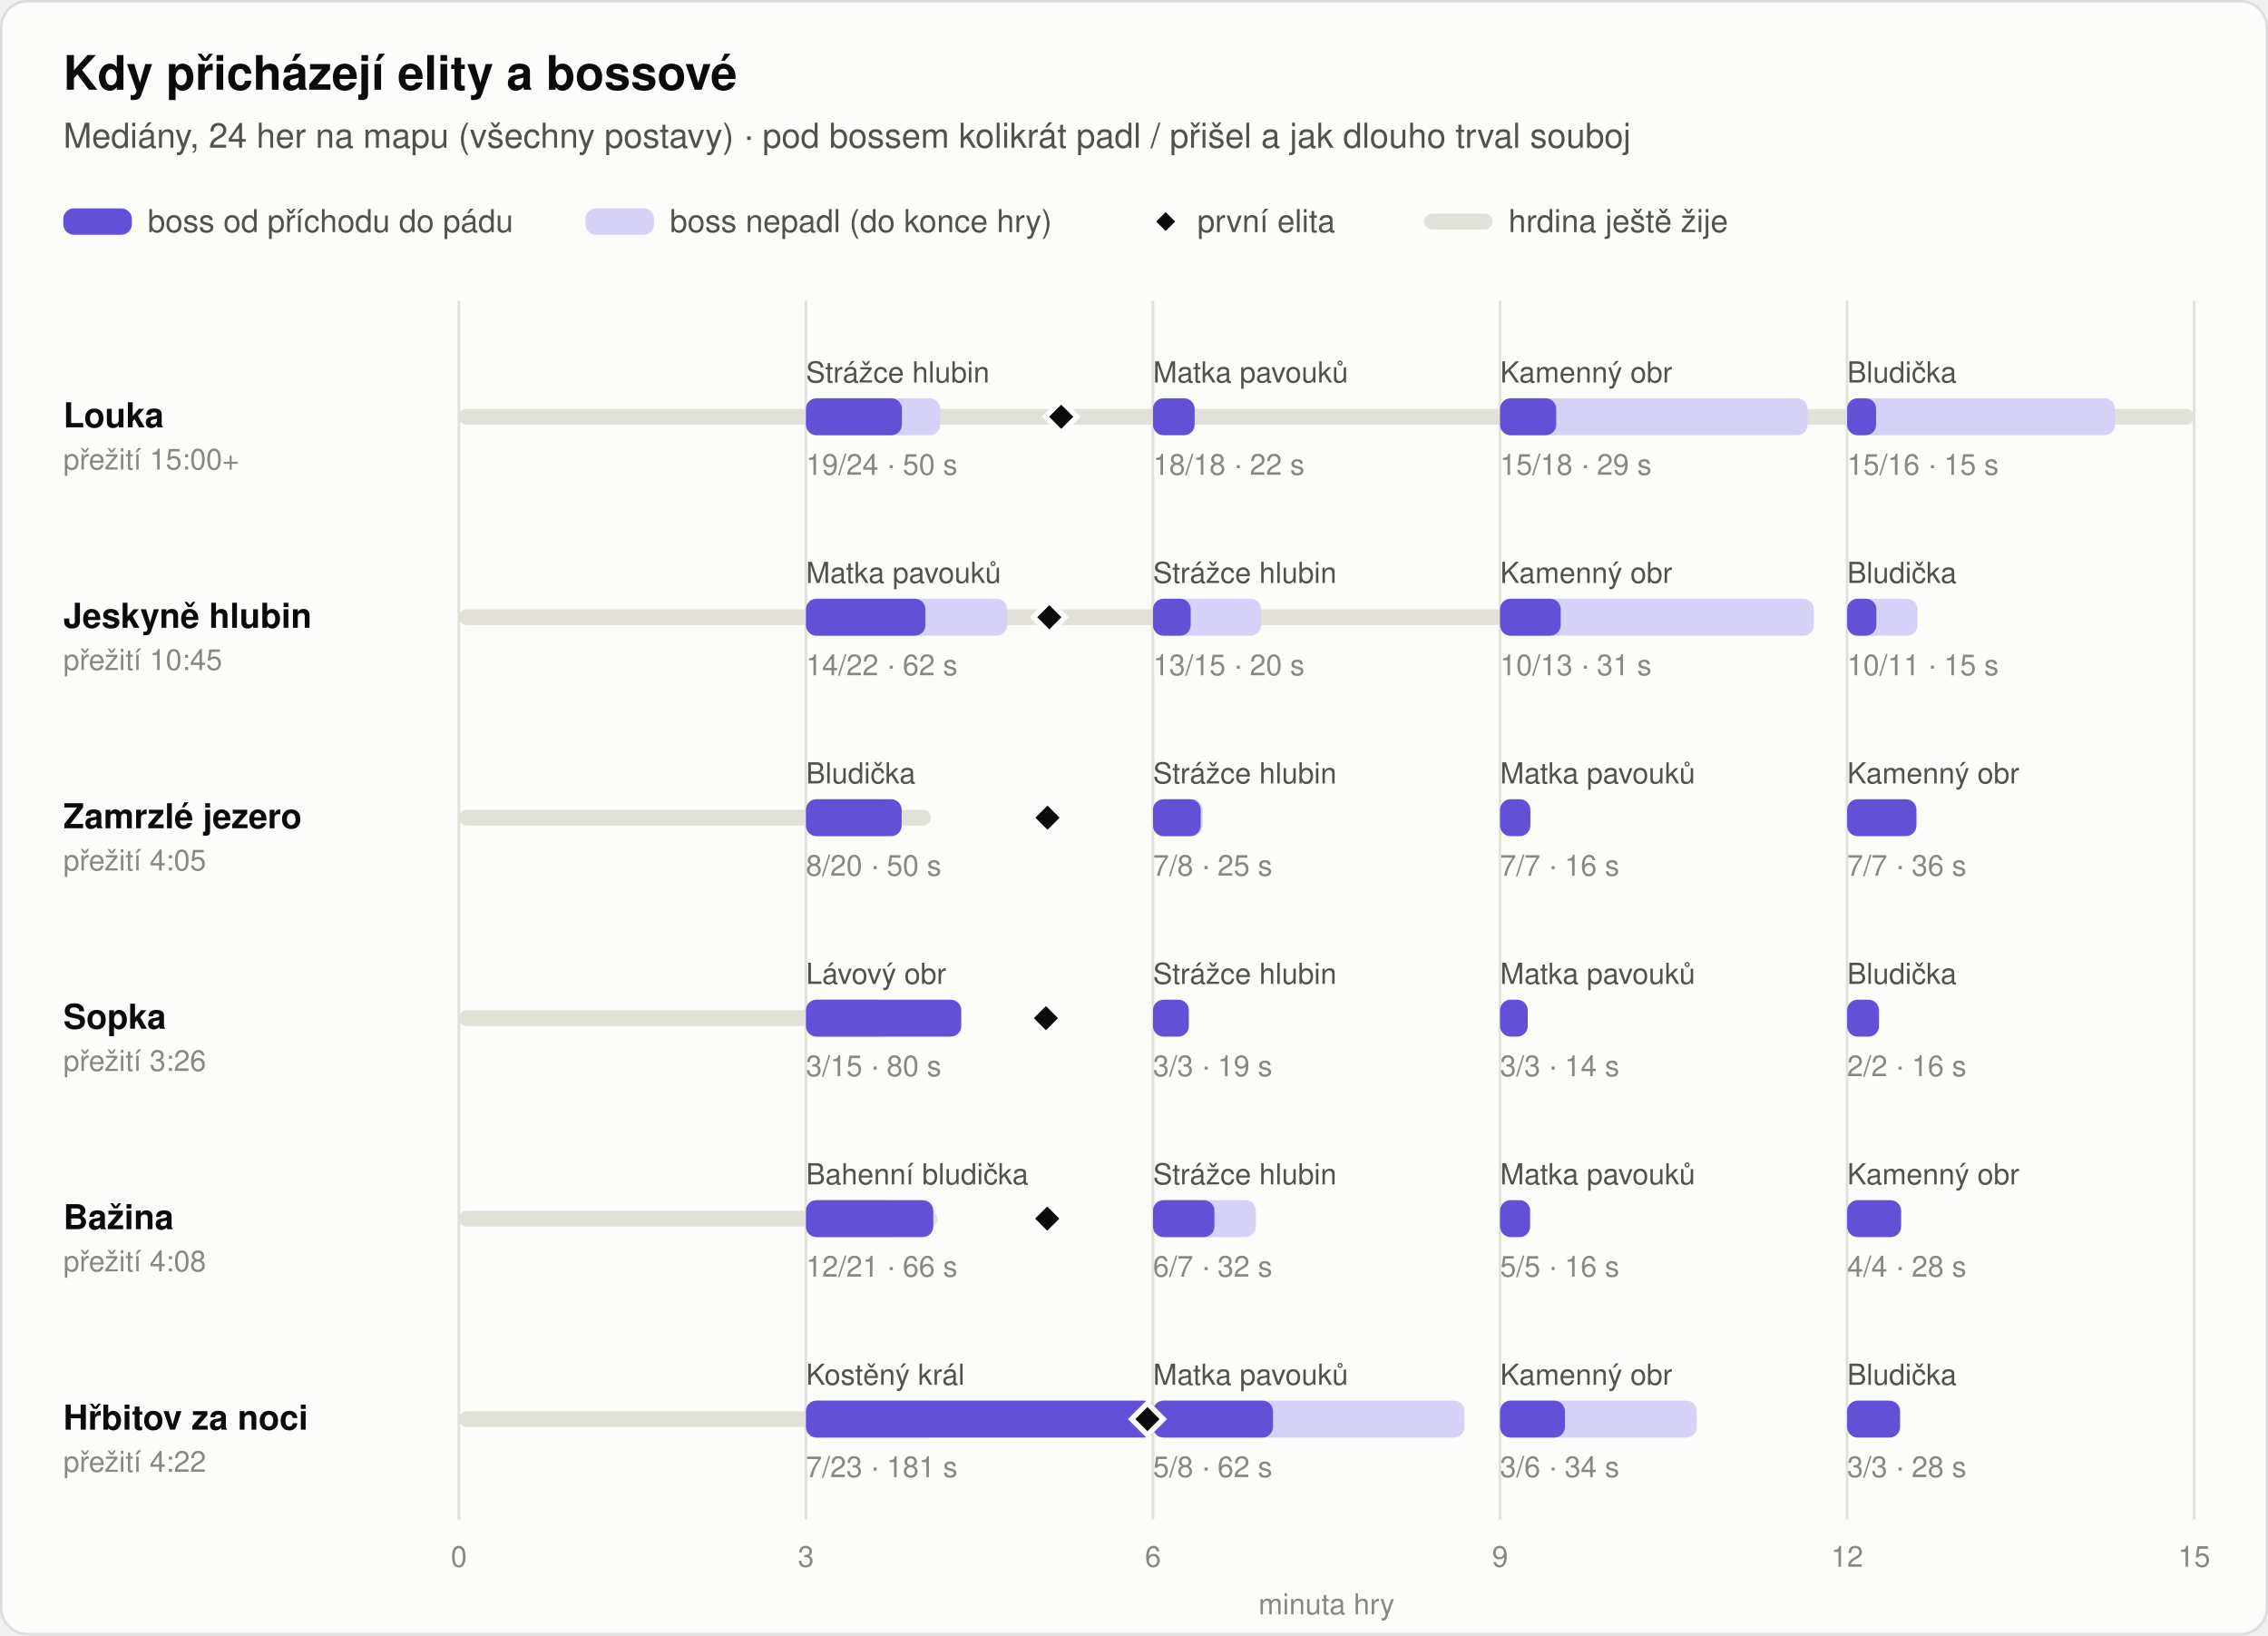
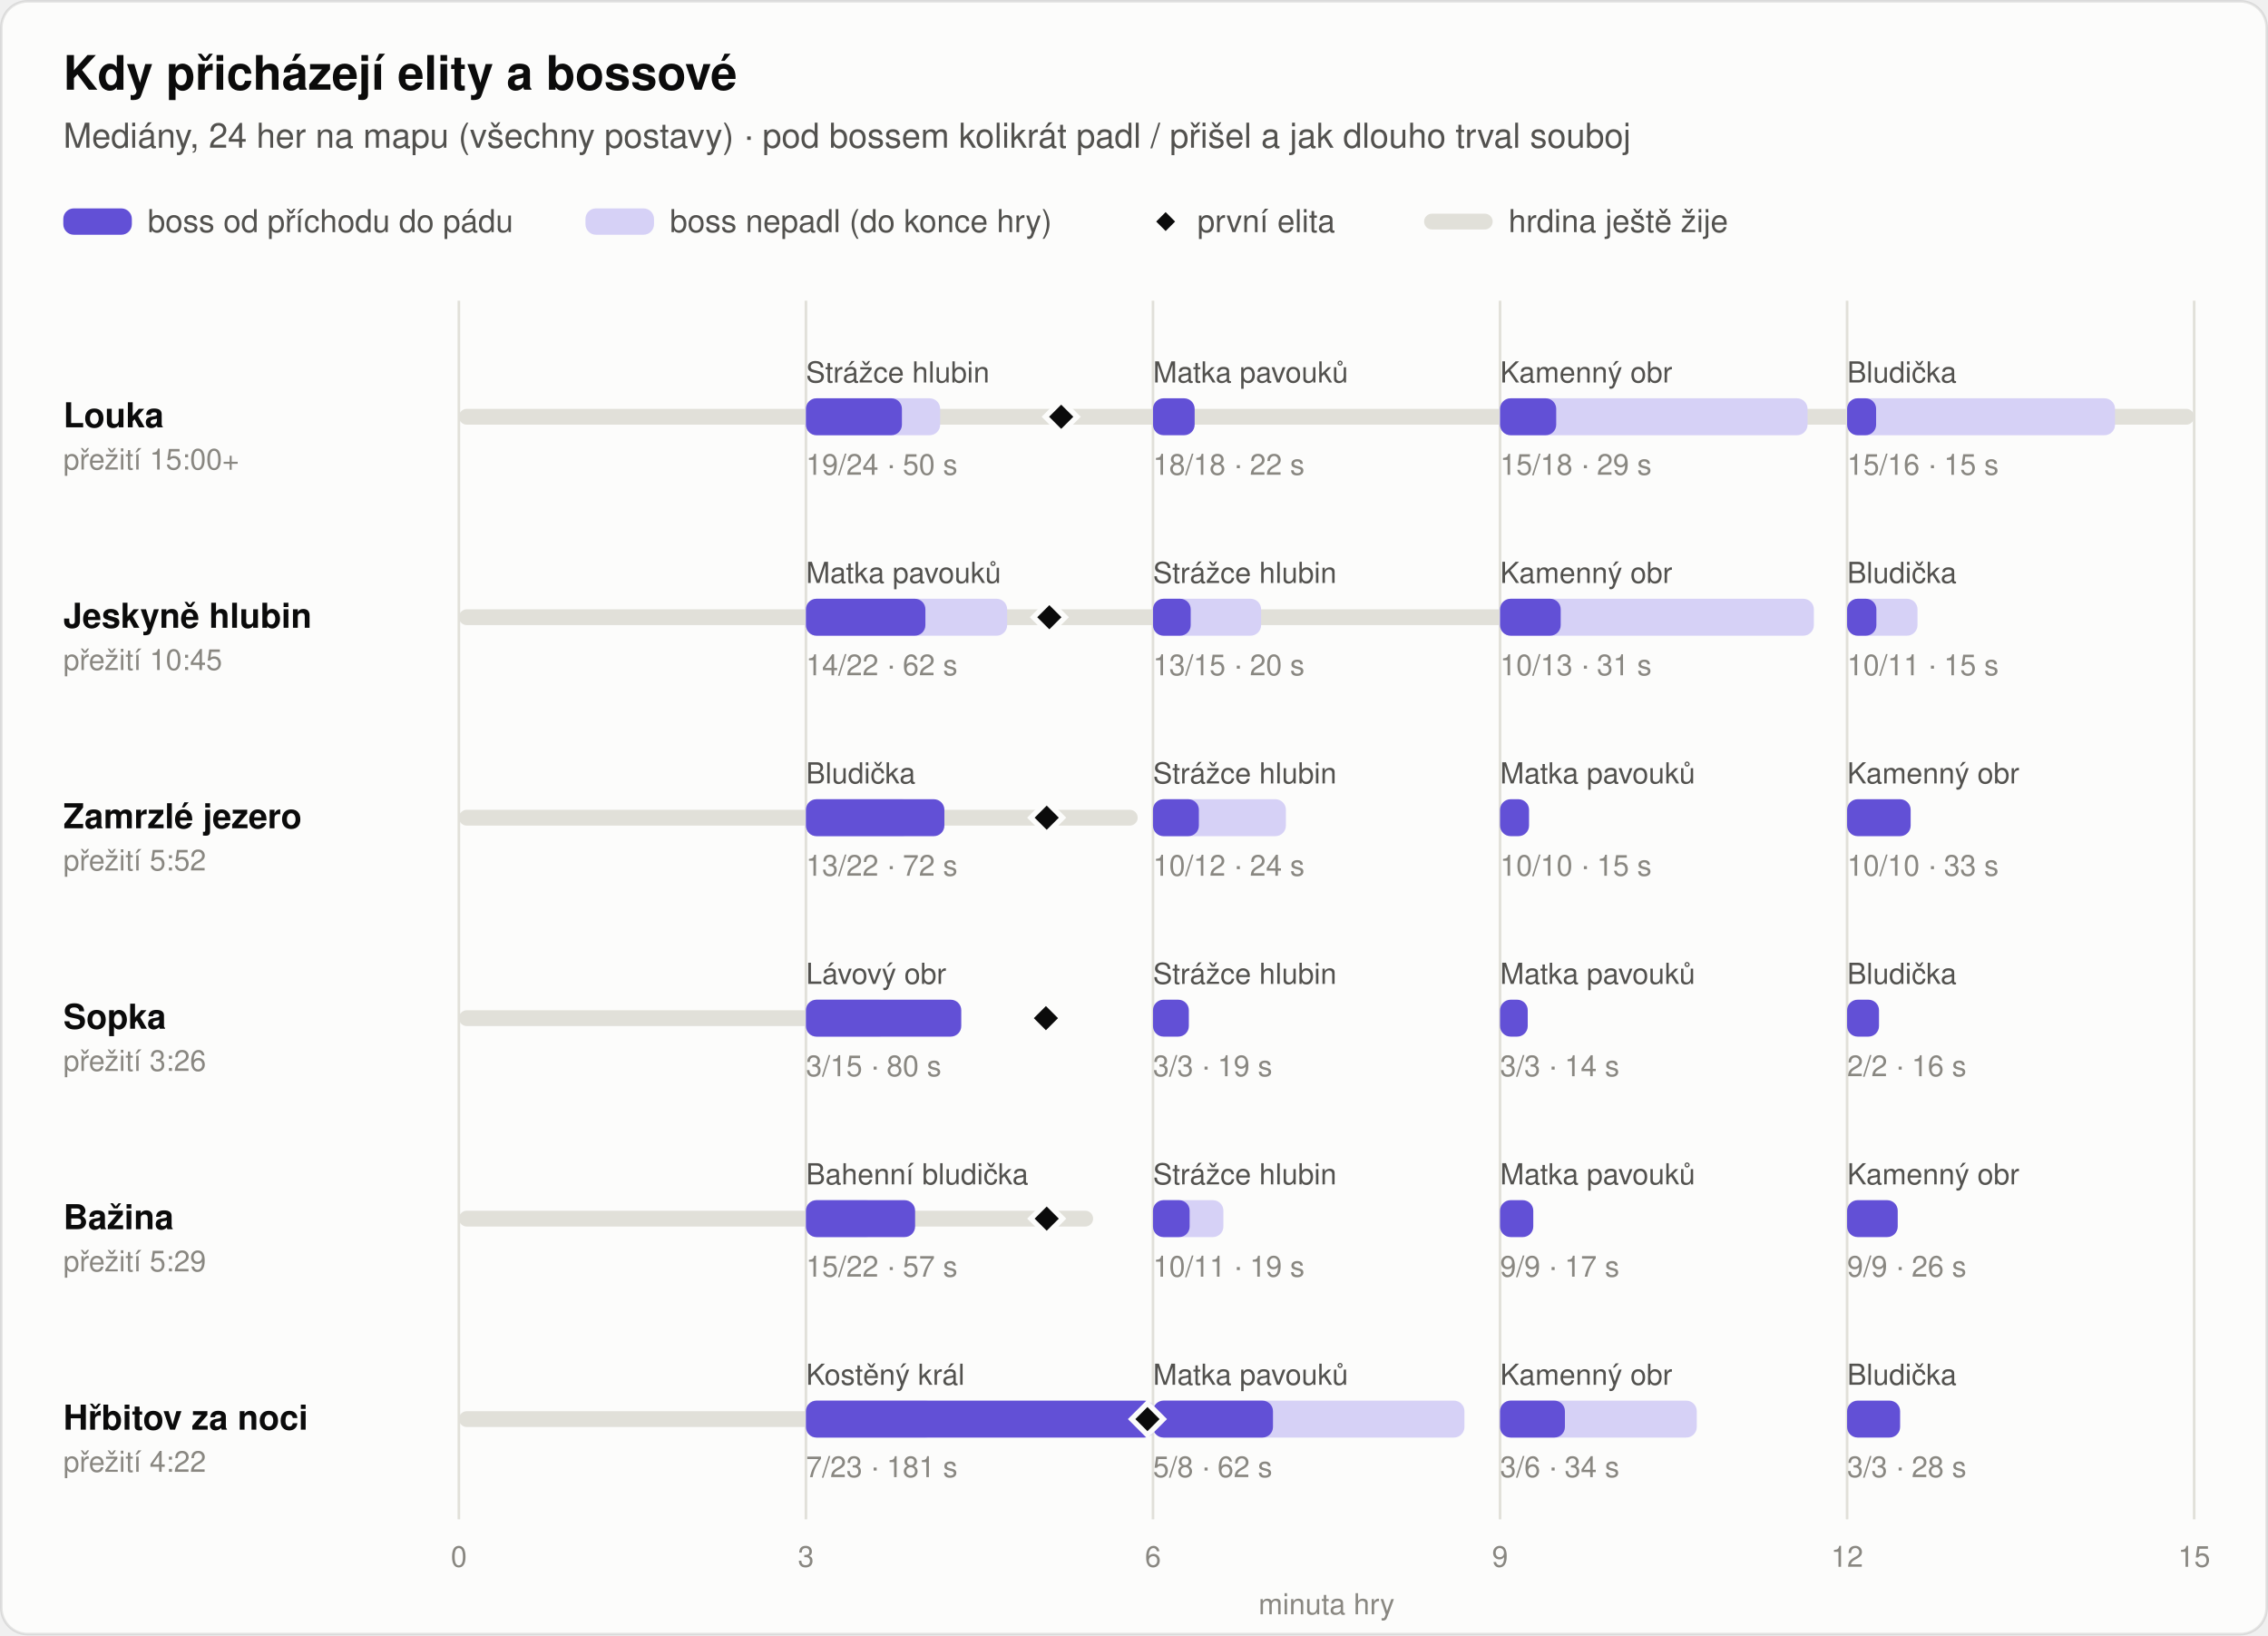
<svg xmlns="http://www.w3.org/2000/svg" viewBox="0 0 860 620" width="860" height="620" role="img" aria-labelledby="nadpis popis">
  <style>text{font-family:system-ui,-apple-system,"Segoe UI",Helvetica,Arial,sans-serif;fill:#0b0b0b}.pozadi{fill:#fcfcfb}.ramec{fill:none;stroke:#0b0b0b;stroke-opacity:.1}.t2{fill:#52514e}.t3{fill:#898781}.cisla{font-variant-numeric:tabular-nums}.mrizka{stroke:#e1e0d9}.osa{stroke:#c3c2b7}.mez{stroke:#898781;stroke-opacity:.6}.ring{stroke:#fcfcfb}.neutral{fill:#f0efec}.stopa{fill:#e1e0d9}.inkoust{fill:#0b0b0b}.f7svetla{fill:#d6d1f6}.s1{stroke:#2a78d6}.f1{fill:#2a78d6}.s2{stroke:#eb6834}.f2{fill:#eb6834}.s3{stroke:#1baf7a}.f3{fill:#1baf7a}.s4{stroke:#eda100}.f4{fill:#eda100}.s5{stroke:#e87ba4}.f5{fill:#e87ba4}.s6{stroke:#008300}.f6{fill:#008300}.s7{stroke:#6250d6}.f7{fill:#6250d6}.s8{stroke:#e34948}.f8{fill:#e34948}.h0{fill:#cde2fb}.ht0{fill:#0b0b0b}.h1{fill:#9ec5f4}.ht1{fill:#0b0b0b}.h2{fill:#6da7ec}.ht2{fill:#0b0b0b}.h3{fill:#3987e5}.ht3{fill:#ffffff}.h4{fill:#256abf}.ht4{fill:#ffffff}.h5{fill:#184f95}.ht5{fill:#ffffff}.h6{fill:#0d366b}.ht6{fill:#ffffff}@media (prefers-color-scheme:dark){text{fill:#f0efec}.pozadi{fill:#1a1a19}.ramec{stroke:#fff}.t2{fill:#c3c2b7}.mrizka{stroke:#2c2c2a}.osa{stroke:#383835}.ring{stroke:#1a1a19}.neutral{fill:#2c2c2a}.stopa{fill:#383835}.inkoust{fill:#f0efec}.f7svetla{fill:#3d3770}.s1{stroke:#3987e5}.f1{fill:#3987e5}.s2{stroke:#d95926}.f2{fill:#d95926}.s3{stroke:#199e70}.f3{fill:#199e70}.s4{stroke:#c98500}.f4{fill:#c98500}.s5{stroke:#d55181}.f5{fill:#d55181}.s6{stroke:#008300}.f6{fill:#008300}.s7{stroke:#9085e9}.f7{fill:#9085e9}.s8{stroke:#e66767}.f8{fill:#e66767}.h0{fill:#0d366b}.ht0{fill:#ffffff}.h1{fill:#184f95}.ht1{fill:#ffffff}.h2{fill:#256abf}.ht2{fill:#ffffff}.h3{fill:#3987e5}.ht3{fill:#ffffff}.h4{fill:#6da7ec}.ht4{fill:#0b0b0b}.h5{fill:#9ec5f4}.ht5{fill:#0b0b0b}.h6{fill:#cde2fb}.ht6{fill:#0b0b0b}}</style>
  <rect x="0.5" y="0.5" width="859" height="619" rx="10" class="pozadi" />
  <rect x="0.5" y="0.5" width="859" height="619" rx="10" class="ramec" />
  <text x="24.0" y="34.0" font-size="18" font-weight="600">Kdy přicházejí elity a bossové</text>
  <text x="24.0" y="56.0" font-size="13" class="t2">Mediány, 24 her na mapu (všechny postavy) · pod bossem kolikrát padl / přišel a jak dlouho trval souboj</text>
  <rect x="24.0" y="79.0" width="26.0" height="10.0" rx="4" class="f7" />
  <text x="56.0" y="88.0" font-size="12" class="t2">boss od příchodu do pádu</text>
  <rect x="222.0" y="79.0" width="26.0" height="10.0" rx="4" class="f7svetla" />
  <text x="254.0" y="88.0" font-size="12" class="t2">boss nepadl (do konce hry)</text>
  <path d="M442.0,79.0 L447.0,84.0 L442.0,89.0 L437.0,84.0 Z" class="inkoust ring" stroke-width="2" />
  <text x="454.0" y="88.0" font-size="12" class="t2">první elita</text>
  <rect x="540.0" y="81.0" width="26.0" height="6.0" rx="3" class="stopa" />
  <text x="572.0" y="88.0" font-size="12" class="t2">hrdina ještě žije</text>
  <line x1="174.0" y1="114.0" x2="174.0" y2="576.0" class="mrizka" stroke-width="1" />
  <text x="174.0" y="594.0" font-size="11" class="t3 cisla" text-anchor="middle">0</text>
  <line x1="305.6" y1="114.0" x2="305.6" y2="576.0" class="mrizka" stroke-width="1" />
  <text x="305.6" y="594.0" font-size="11" class="t3 cisla" text-anchor="middle">3</text>
  <line x1="437.2" y1="114.0" x2="437.2" y2="576.0" class="mrizka" stroke-width="1" />
  <text x="437.2" y="594.0" font-size="11" class="t3 cisla" text-anchor="middle">6</text>
  <line x1="568.8" y1="114.0" x2="568.8" y2="576.0" class="mrizka" stroke-width="1" />
  <text x="568.8" y="594.0" font-size="11" class="t3 cisla" text-anchor="middle">9</text>
  <line x1="700.4" y1="114.0" x2="700.4" y2="576.0" class="mrizka" stroke-width="1" />
  <text x="700.4" y="594.0" font-size="11" class="t3 cisla" text-anchor="middle">12</text>
  <line x1="832.0" y1="114.0" x2="832.0" y2="576.0" class="mrizka" stroke-width="1" />
  <text x="832.0" y="594.0" font-size="11" class="t3 cisla" text-anchor="middle">15</text>
  <text x="503.0" y="612.0" font-size="11" class="t3" text-anchor="middle">minuta hry</text>
  <text x="24.0" y="162.0" font-size="13" font-weight="600">Louka</text>
  <text x="24.0" y="178.0" font-size="11" class="t3 cisla">přežití 15:00+</text>
  <rect x="174.0" y="155.0" width="658.0" height="6.0" rx="3" class="stopa" />
  <rect x="305.6" y="151.0" width="50.9" height="14.0" rx="4" class="f7svetla" />
  <rect x="305.6" y="151.0" width="36.4" height="14.0" rx="4" class="f7" />
  <text x="305.6" y="145.0" font-size="11" class="t2">Strážce hlubin</text>
  <text x="305.6" y="180.0" font-size="11" class="t3 cisla">19/24 · 50 s</text>
  <rect x="437.2" y="151.0" width="15.8" height="14.0" rx="4" class="f7" />
  <text x="437.2" y="145.0" font-size="11" class="t2">Matka pavouků</text>
  <text x="437.2" y="180.0" font-size="11" class="t3 cisla">18/18 · 22 s</text>
  <rect x="568.8" y="151.0" width="116.6" height="14.0" rx="4" class="f7svetla" />
  <rect x="568.8" y="151.0" width="21.3" height="14.0" rx="4" class="f7" />
  <text x="568.8" y="145.0" font-size="11" class="t2">Kamenný obr</text>
  <text x="568.8" y="180.0" font-size="11" class="t3 cisla">15/18 · 29 s</text>
  <rect x="700.4" y="151.0" width="101.6" height="14.0" rx="4" class="f7svetla" />
  <rect x="700.4" y="151.0" width="11.0" height="14.0" rx="4" class="f7" />
  <text x="700.4" y="145.0" font-size="11" class="t2">Bludička</text>
  <text x="700.4" y="180.0" font-size="11" class="t3 cisla">15/16 · 15 s</text>
  <path d="M402.4,152.0 L408.4,158.0 L402.4,164.0 L396.4,158.0 Z" class="inkoust ring" stroke-width="2" />
  <text x="24.0" y="238.0" font-size="13" font-weight="600">Jeskyně hlubin</text>
  <text x="24.0" y="254.0" font-size="11" class="t3 cisla">přežití 10:45</text>
  <rect x="174.0" y="231.0" width="471.8" height="6.0" rx="3" class="stopa" />
  <rect x="305.6" y="227.0" width="76.3" height="14.0" rx="4" class="f7svetla" />
  <rect x="305.6" y="227.0" width="45.3" height="14.0" rx="4" class="f7" />
  <text x="305.6" y="221.0" font-size="11" class="t2">Matka pavouků</text>
  <text x="305.6" y="256.0" font-size="11" class="t3 cisla">14/22 · 62 s</text>
  <rect x="437.2" y="227.0" width="41.0" height="14.0" rx="4" class="f7svetla" />
  <rect x="437.2" y="227.0" width="14.3" height="14.0" rx="4" class="f7" />
  <text x="437.2" y="221.0" font-size="11" class="t2">Strážce hlubin</text>
  <text x="437.2" y="256.0" font-size="11" class="t3 cisla">13/15 · 20 s</text>
  <rect x="568.8" y="227.0" width="119.0" height="14.0" rx="4" class="f7svetla" />
  <rect x="568.8" y="227.0" width="23.0" height="14.0" rx="4" class="f7" />
  <text x="568.8" y="221.0" font-size="11" class="t2">Kamenný obr</text>
  <text x="568.8" y="256.0" font-size="11" class="t3 cisla">10/13 · 31 s</text>
  <rect x="700.4" y="227.0" width="26.7" height="14.0" rx="4" class="f7svetla" />
  <rect x="700.4" y="227.0" width="11.1" height="14.0" rx="4" class="f7" />
  <text x="700.4" y="221.0" font-size="11" class="t2">Bludička</text>
  <text x="700.4" y="256.0" font-size="11" class="t3 cisla">10/11 · 15 s</text>
  <path d="M397.9,228.0 L403.9,234.0 L397.9,240.0 L391.9,234.0 Z" class="inkoust ring" stroke-width="2" />
  <text x="24.0" y="314.0" font-size="13" font-weight="600">Zamrzlé jezero</text>
-   <text x="24.0" y="330.0" font-size="11" class="t3 cisla">přežití 4:05</text>
-   <rect x="174.0" y="307.0" width="179.0" height="6.0" rx="3" class="stopa" />
-   <rect x="305.6" y="303.0" width="33.2" height="14.0" rx="4" class="f7svetla" />
-   <rect x="305.6" y="303.0" width="36.3" height="14.0" rx="4" class="f7" />
+   <text x="24.0" y="330.0" font-size="11" class="t3 cisla">přežití 5:52</text>
+   <rect x="174.0" y="307.0" width="257.4" height="6.0" rx="3" class="stopa" />
+   <rect x="305.6" y="303.0" width="40.4" height="14.0" rx="4" class="f7svetla" />
+   <rect x="305.6" y="303.0" width="52.5" height="14.0" rx="4" class="f7" />
  <text x="305.6" y="297.0" font-size="11" class="t2">Bludička</text>
-   <text x="305.6" y="332.0" font-size="11" class="t3 cisla">8/20 · 50 s</text>
-   <rect x="437.2" y="303.0" width="18.8" height="14.0" rx="4" class="f7svetla" />
-   <rect x="437.2" y="303.0" width="18.1" height="14.0" rx="4" class="f7" />
+   <text x="305.6" y="332.0" font-size="11" class="t3 cisla">13/22 · 72 s</text>
+   <rect x="437.2" y="303.0" width="50.4" height="14.0" rx="4" class="f7svetla" />
+   <rect x="437.2" y="303.0" width="17.4" height="14.0" rx="4" class="f7" />
  <text x="437.2" y="297.0" font-size="11" class="t2">Strážce hlubin</text>
-   <text x="437.2" y="332.0" font-size="11" class="t3 cisla">7/8 · 25 s</text>
-   <rect x="568.8" y="303.0" width="11.5" height="14.0" rx="4" class="f7" />
+   <text x="437.2" y="332.0" font-size="11" class="t3 cisla">10/12 · 24 s</text>
+   <rect x="568.8" y="303.0" width="11.0" height="14.0" rx="4" class="f7" />
  <text x="568.8" y="297.0" font-size="11" class="t2">Matka pavouků</text>
-   <text x="568.8" y="332.0" font-size="11" class="t3 cisla">7/7 · 16 s</text>
-   <rect x="700.4" y="303.0" width="26.3" height="14.0" rx="4" class="f7" />
+   <text x="568.8" y="332.0" font-size="11" class="t3 cisla">10/10 · 15 s</text>
+   <rect x="700.4" y="303.0" width="24.1" height="14.0" rx="4" class="f7" />
  <text x="700.4" y="297.0" font-size="11" class="t2">Kamenný obr</text>
-   <text x="700.4" y="332.0" font-size="11" class="t3 cisla">7/7 · 36 s</text>
-   <path d="M397.2,304.0 L403.2,310.0 L397.2,316.0 L391.2,310.0 Z" class="inkoust ring" stroke-width="2" />
+   <text x="700.4" y="332.0" font-size="11" class="t3 cisla">10/10 · 33 s</text>
+   <path d="M396.9,304.0 L402.9,310.0 L396.9,316.0 L390.9,310.0 Z" class="inkoust ring" stroke-width="2" />
  <text x="24.0" y="390.0" font-size="13" font-weight="600">Sopka</text>
  <text x="24.0" y="406.0" font-size="11" class="t3 cisla">přežití 3:26</text>
  <rect x="174.0" y="383.0" width="150.5" height="6.0" rx="3" class="stopa" />
  <rect x="305.6" y="379.0" width="31.6" height="14.0" rx="4" class="f7svetla" />
  <rect x="305.6" y="379.0" width="58.9" height="14.0" rx="4" class="f7" />
  <text x="305.6" y="373.0" font-size="11" class="t2">Lávový obr</text>
  <text x="305.6" y="408.0" font-size="11" class="t3 cisla">3/15 · 80 s</text>
  <rect x="437.2" y="379.0" width="13.6" height="14.0" rx="4" class="f7" />
  <text x="437.2" y="373.0" font-size="11" class="t2">Strážce hlubin</text>
  <text x="437.2" y="408.0" font-size="11" class="t3 cisla">3/3 · 19 s</text>
  <rect x="568.8" y="379.0" width="10.5" height="14.0" rx="4" class="f7" />
  <text x="568.8" y="373.0" font-size="11" class="t2">Matka pavouků</text>
  <text x="568.8" y="408.0" font-size="11" class="t3 cisla">3/3 · 14 s</text>
  <rect x="700.4" y="379.0" width="12.1" height="14.0" rx="4" class="f7" />
  <text x="700.4" y="373.0" font-size="11" class="t2">Bludička</text>
  <text x="700.4" y="408.0" font-size="11" class="t3 cisla">2/2 · 16 s</text>
  <path d="M396.6,380.0 L402.6,386.0 L396.6,392.0 L390.6,386.0 Z" class="inkoust ring" stroke-width="2" />
  <text x="24.0" y="466.0" font-size="13" font-weight="600">Bažina</text>
-   <text x="24.0" y="482.0" font-size="11" class="t3 cisla">přežití 4:08</text>
-   <rect x="174.0" y="459.0" width="181.5" height="6.0" rx="3" class="stopa" />
-   <rect x="305.6" y="455.0" width="36.1" height="14.0" rx="4" class="f7svetla" />
-   <rect x="305.6" y="455.0" width="48.3" height="14.0" rx="4" class="f7" />
+   <text x="24.0" y="482.0" font-size="11" class="t3 cisla">přežití 5:29</text>
+   <rect x="174.0" y="459.0" width="240.5" height="6.0" rx="3" class="stopa" />
+   <rect x="305.6" y="455.0" width="26.7" height="14.0" rx="4" class="f7svetla" />
+   <rect x="305.6" y="455.0" width="41.4" height="14.0" rx="4" class="f7" />
  <text x="305.6" y="449.0" font-size="11" class="t2">Bahenní bludička</text>
-   <text x="305.6" y="484.0" font-size="11" class="t3 cisla">12/21 · 66 s</text>
-   <rect x="437.2" y="455.0" width="39.0" height="14.0" rx="4" class="f7svetla" />
-   <rect x="437.2" y="455.0" width="23.3" height="14.0" rx="4" class="f7" />
+   <text x="305.6" y="484.0" font-size="11" class="t3 cisla">15/22 · 57 s</text>
+   <rect x="437.2" y="455.0" width="26.7" height="14.0" rx="4" class="f7svetla" />
+   <rect x="437.2" y="455.0" width="13.9" height="14.0" rx="4" class="f7" />
  <text x="437.2" y="449.0" font-size="11" class="t2">Strážce hlubin</text>
-   <text x="437.2" y="484.0" font-size="11" class="t3 cisla">6/7 · 32 s</text>
-   <rect x="568.8" y="455.0" width="11.4" height="14.0" rx="4" class="f7" />
+   <text x="437.2" y="484.0" font-size="11" class="t3 cisla">10/11 · 19 s</text>
+   <rect x="568.8" y="455.0" width="12.6" height="14.0" rx="4" class="f7" />
  <text x="568.8" y="449.0" font-size="11" class="t2">Matka pavouků</text>
-   <text x="568.8" y="484.0" font-size="11" class="t3 cisla">5/5 · 16 s</text>
-   <rect x="700.4" y="455.0" width="20.5" height="14.0" rx="4" class="f7" />
+   <text x="568.8" y="484.0" font-size="11" class="t3 cisla">9/9 · 17 s</text>
+   <rect x="700.4" y="455.0" width="19.2" height="14.0" rx="4" class="f7" />
  <text x="700.4" y="449.0" font-size="11" class="t2">Kamenný obr</text>
-   <text x="700.4" y="484.0" font-size="11" class="t3 cisla">4/4 · 28 s</text>
-   <path d="M397.1,456.0 L403.1,462.0 L397.1,468.0 L391.1,462.0 Z" class="inkoust ring" stroke-width="2" />
+   <text x="700.4" y="484.0" font-size="11" class="t3 cisla">9/9 · 26 s</text>
+   <path d="M396.9,456.0 L402.9,462.0 L396.9,468.0 L390.9,462.0 Z" class="inkoust ring" stroke-width="2" />
  <text x="24.0" y="542.0" font-size="13" font-weight="600">Hřbitov za noci</text>
  <text x="24.0" y="558.0" font-size="11" class="t3 cisla">přežití 4:22</text>
  <rect x="174.0" y="535.0" width="191.4" height="6.0" rx="3" class="stopa" />
  <rect x="305.6" y="531.0" width="49.3" height="14.0" rx="4" class="f7svetla" />
  <rect x="305.6" y="531.0" width="132.3" height="14.0" rx="4" class="f7" />
  <text x="305.6" y="525.0" font-size="11" class="t2">Kostěný král</text>
  <text x="305.6" y="560.0" font-size="11" class="t3 cisla">7/23 · 181 s</text>
  <rect x="437.2" y="531.0" width="118.1" height="14.0" rx="4" class="f7svetla" />
  <rect x="437.2" y="531.0" width="45.5" height="14.0" rx="4" class="f7" />
  <text x="437.2" y="525.0" font-size="11" class="t2">Matka pavouků</text>
  <text x="437.2" y="560.0" font-size="11" class="t3 cisla">5/8 · 62 s</text>
  <rect x="568.8" y="531.0" width="74.6" height="14.0" rx="4" class="f7svetla" />
  <rect x="568.8" y="531.0" width="24.6" height="14.0" rx="4" class="f7" />
  <text x="568.8" y="525.0" font-size="11" class="t2">Kamenný obr</text>
  <text x="568.8" y="560.0" font-size="11" class="t3 cisla">3/6 · 34 s</text>
  <rect x="700.4" y="531.0" width="20.1" height="14.0" rx="4" class="f7" />
  <text x="700.4" y="525.0" font-size="11" class="t2">Bludička</text>
  <text x="700.4" y="560.0" font-size="11" class="t3 cisla">3/3 · 28 s</text>
  <path d="M435.1,532.0 L441.1,538.0 L435.1,544.0 L429.1,538.0 Z" class="inkoust ring" stroke-width="2" />
</svg>
